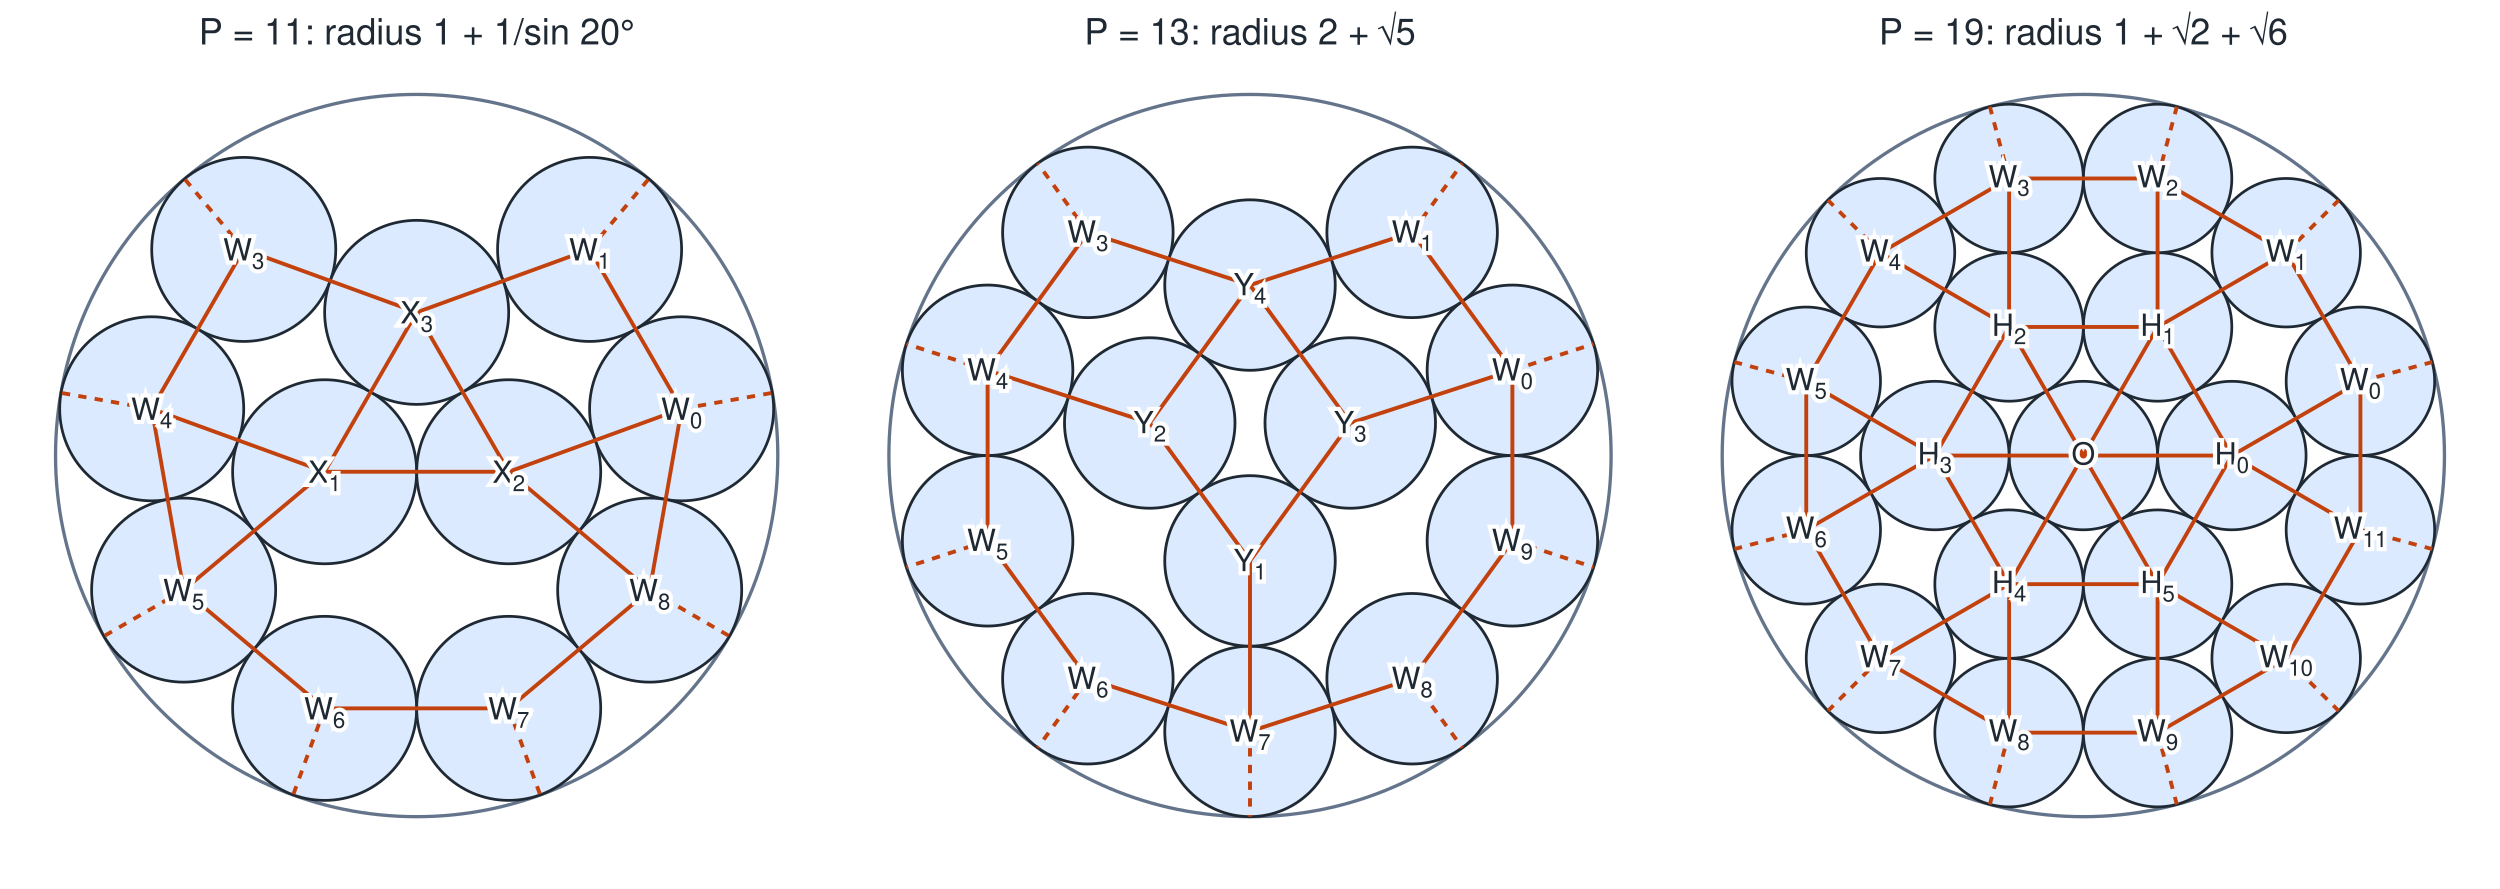
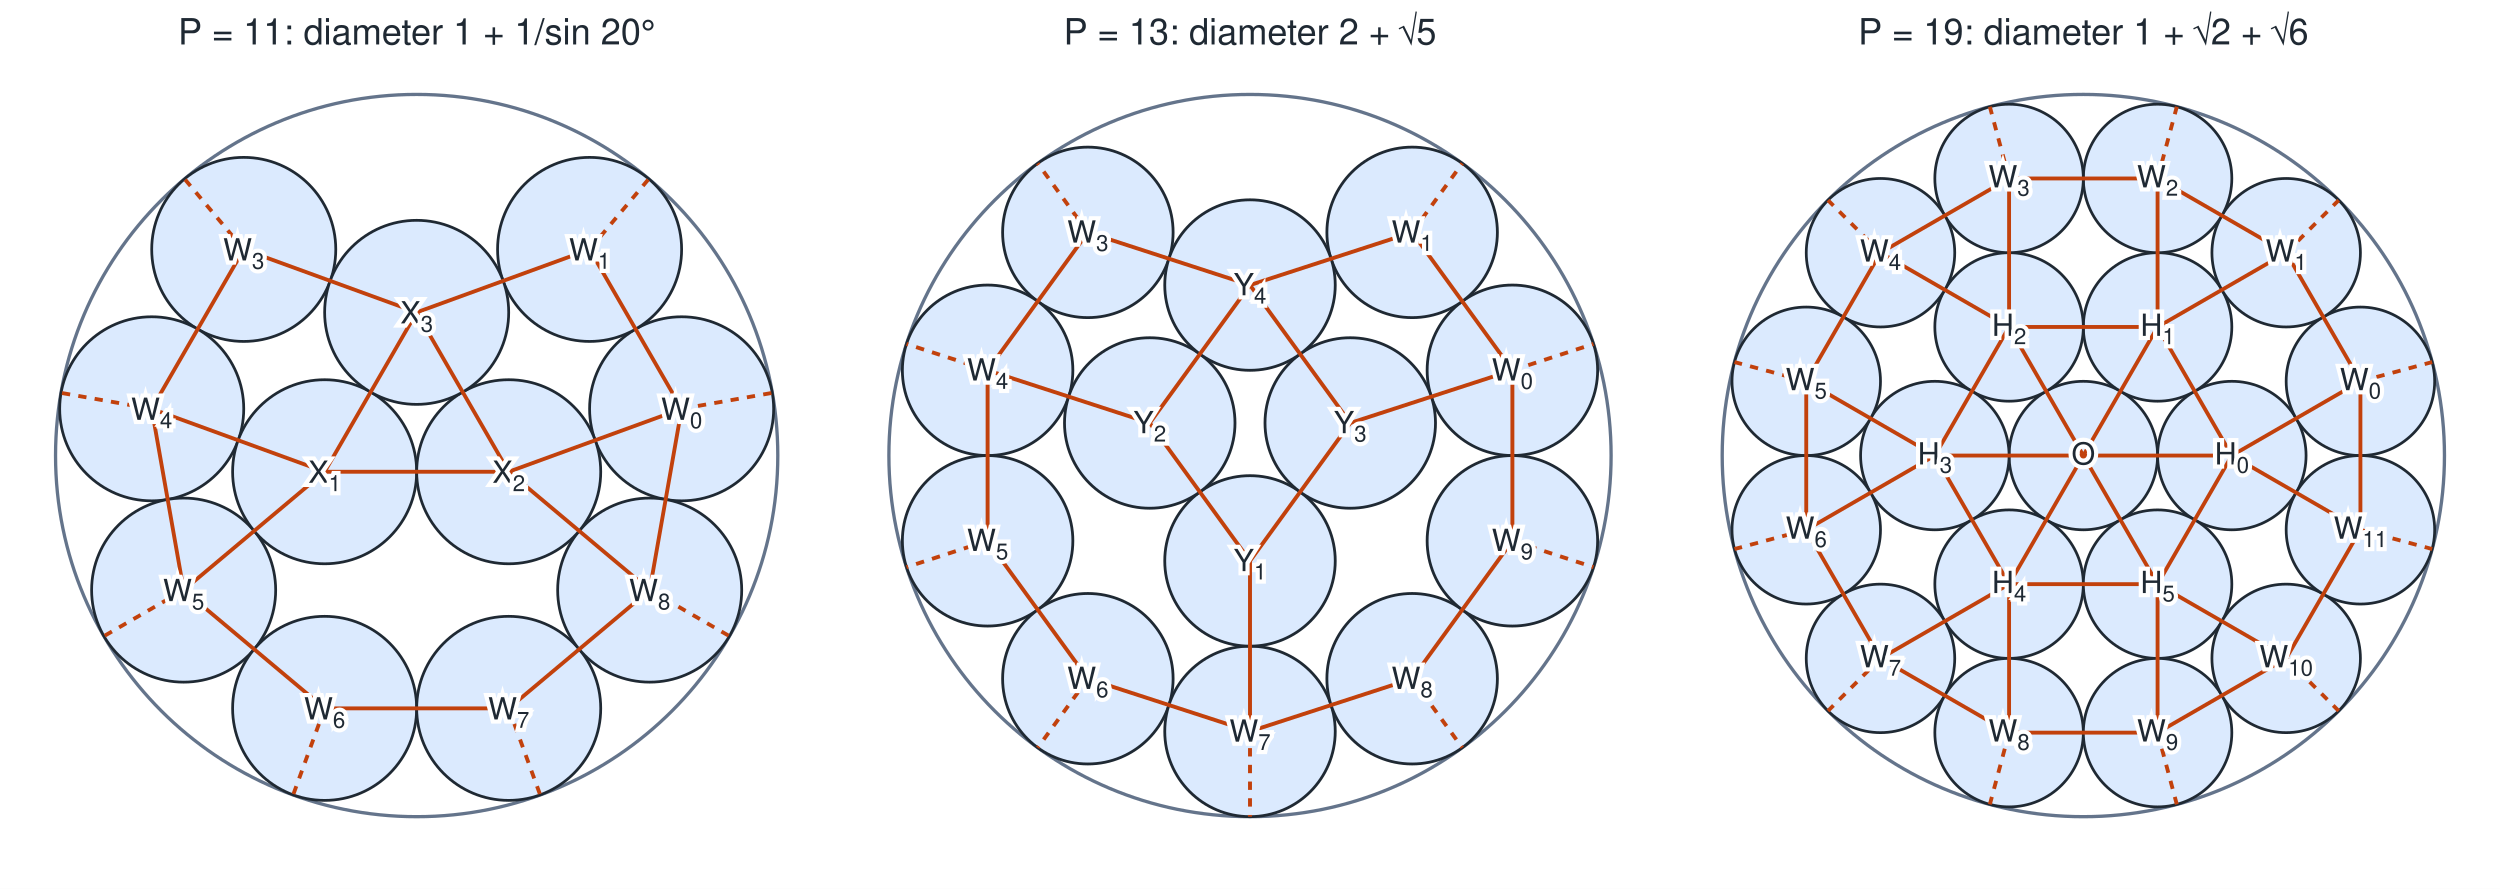
<svg xmlns="http://www.w3.org/2000/svg" width="900" height="320" viewBox="0 0 900 320" font-family="Helvetica, Arial, sans-serif">
  <rect width="900" height="320" fill="#ffffff" />
  <g transform="translate(150.0,164.0) scale(33.1311,-33.1311)">
    <circle cx="0" cy="0" r="3.924" fill="none" stroke="#64748b" stroke-width="0.036" />
    <circle cx="2.879" cy="0.508" r="1" fill="#dbeafe" stroke="#1f2933" stroke-width="0.03" />
    <circle cx="1.879" cy="2.24" r="1" fill="#dbeafe" stroke="#1f2933" stroke-width="0.03" />
    <circle cx="-1.879" cy="2.24" r="1" fill="#dbeafe" stroke="#1f2933" stroke-width="0.03" />
    <circle cx="-2.879" cy="0.508" r="1" fill="#dbeafe" stroke="#1f2933" stroke-width="0.03" />
    <circle cx="-2.532" cy="-1.462" r="1" fill="#dbeafe" stroke="#1f2933" stroke-width="0.03" />
    <circle cx="-1" cy="-2.747" r="1" fill="#dbeafe" stroke="#1f2933" stroke-width="0.03" />
    <circle cx="1" cy="-2.747" r="1" fill="#dbeafe" stroke="#1f2933" stroke-width="0.03" />
    <circle cx="2.532" cy="-1.462" r="1" fill="#dbeafe" stroke="#1f2933" stroke-width="0.03" />
    <circle cx="-1" cy="-0.176" r="1" fill="#dbeafe" stroke="#1f2933" stroke-width="0.03" />
    <circle cx="1" cy="-0.176" r="1" fill="#dbeafe" stroke="#1f2933" stroke-width="0.03" />
    <circle cx="0" cy="1.556" r="1" fill="#dbeafe" stroke="#1f2933" stroke-width="0.03" />
    <line x1="2.879" y1="0.508" x2="1.879" y2="2.24" stroke="#c2410c" stroke-width="0.042" />
    <line x1="-1.879" y1="2.24" x2="-2.879" y2="0.508" stroke="#c2410c" stroke-width="0.042" />
    <line x1="-2.879" y1="0.508" x2="-2.532" y2="-1.462" stroke="#c2410c" stroke-width="0.042" />
    <line x1="-2.532" y1="-1.462" x2="-1" y2="-2.747" stroke="#c2410c" stroke-width="0.042" />
    <line x1="-1" y1="-2.747" x2="1" y2="-2.747" stroke="#c2410c" stroke-width="0.042" />
    <line x1="1" y1="-2.747" x2="2.532" y2="-1.462" stroke="#c2410c" stroke-width="0.042" />
    <line x1="2.532" y1="-1.462" x2="2.879" y2="0.508" stroke="#c2410c" stroke-width="0.042" />
    <line x1="-1" y1="-0.176" x2="1" y2="-0.176" stroke="#c2410c" stroke-width="0.042" />
    <line x1="-1" y1="-0.176" x2="0" y2="1.556" stroke="#c2410c" stroke-width="0.042" />
    <line x1="1" y1="-0.176" x2="0" y2="1.556" stroke="#c2410c" stroke-width="0.042" />
    <line x1="-1" y1="-0.176" x2="-2.879" y2="0.508" stroke="#c2410c" stroke-width="0.042" />
    <line x1="-1" y1="-0.176" x2="-2.532" y2="-1.462" stroke="#c2410c" stroke-width="0.042" />
    <line x1="1" y1="-0.176" x2="2.879" y2="0.508" stroke="#c2410c" stroke-width="0.042" />
    <line x1="1" y1="-0.176" x2="2.532" y2="-1.462" stroke="#c2410c" stroke-width="0.042" />
    <line x1="0" y1="1.556" x2="1.879" y2="2.24" stroke="#c2410c" stroke-width="0.042" />
    <line x1="0" y1="1.556" x2="-1.879" y2="2.24" stroke="#c2410c" stroke-width="0.042" />
    <line x1="2.879" y1="0.508" x2="3.864" y2="0.681" stroke="#c2410c" stroke-width="0.042" stroke-dasharray="0.09" />
    <line x1="1.879" y1="2.24" x2="2.522" y2="3.006" stroke="#c2410c" stroke-width="0.042" stroke-dasharray="0.09" />
    <line x1="-1.879" y1="2.24" x2="-2.522" y2="3.006" stroke="#c2410c" stroke-width="0.042" stroke-dasharray="0.09" />
    <line x1="-2.879" y1="0.508" x2="-3.864" y2="0.681" stroke="#c2410c" stroke-width="0.042" stroke-dasharray="0.09" />
    <line x1="-2.532" y1="-1.462" x2="-3.398" y2="-1.962" stroke="#c2410c" stroke-width="0.042" stroke-dasharray="0.09" />
    <line x1="-1" y1="-2.747" x2="-1.342" y2="-3.687" stroke="#c2410c" stroke-width="0.042" stroke-dasharray="0.09" />
    <line x1="1" y1="-2.747" x2="1.342" y2="-3.687" stroke="#c2410c" stroke-width="0.042" stroke-dasharray="0.09" />
    <line x1="2.532" y1="-1.462" x2="3.398" y2="-1.962" stroke="#c2410c" stroke-width="0.042" stroke-dasharray="0.09" />
    <text transform="translate(2.87939,0.38771) scale(0.03018,-0.03018)" text-anchor="middle" font-size="11" fill="#1f2933" stroke="#ffffff" stroke-width="3" paint-order="stroke">W<tspan font-size="8" dy="3">0</tspan>
    </text>
    <text transform="translate(1.87939,2.11976) scale(0.03018,-0.03018)" text-anchor="middle" font-size="11" fill="#1f2933" stroke="#ffffff" stroke-width="3" paint-order="stroke">W<tspan font-size="8" dy="3">1</tspan>
    </text>
    <text transform="translate(-1.87939,2.11976) scale(0.03018,-0.03018)" text-anchor="middle" font-size="11" fill="#1f2933" stroke="#ffffff" stroke-width="3" paint-order="stroke">W<tspan font-size="8" dy="3">3</tspan>
    </text>
    <text transform="translate(-2.87939,0.38771) scale(0.03018,-0.03018)" text-anchor="middle" font-size="11" fill="#1f2933" stroke="#ffffff" stroke-width="3" paint-order="stroke">W<tspan font-size="8" dy="3">4</tspan>
    </text>
    <text transform="translate(-2.53209,-1.5819) scale(0.03018,-0.03018)" text-anchor="middle" font-size="11" fill="#1f2933" stroke="#ffffff" stroke-width="3" paint-order="stroke">W<tspan font-size="8" dy="3">5</tspan>
    </text>
    <text transform="translate(-1,-2.86748) scale(0.03018,-0.03018)" text-anchor="middle" font-size="11" fill="#1f2933" stroke="#ffffff" stroke-width="3" paint-order="stroke">W<tspan font-size="8" dy="3">6</tspan>
    </text>
    <text transform="translate(1,-2.86748) scale(0.03018,-0.03018)" text-anchor="middle" font-size="11" fill="#1f2933" stroke="#ffffff" stroke-width="3" paint-order="stroke">W<tspan font-size="8" dy="3">7</tspan>
    </text>
    <text transform="translate(2.53209,-1.5819) scale(0.03018,-0.03018)" text-anchor="middle" font-size="11" fill="#1f2933" stroke="#ffffff" stroke-width="3" paint-order="stroke">W<tspan font-size="8" dy="3">8</tspan>
    </text>
    <text transform="translate(-1,-0.29633) scale(0.03018,-0.03018)" text-anchor="middle" font-size="11" fill="#1f2933" stroke="#ffffff" stroke-width="3" paint-order="stroke">X<tspan font-size="8" dy="3">1</tspan>
    </text>
    <text transform="translate(1,-0.29633) scale(0.03018,-0.03018)" text-anchor="middle" font-size="11" fill="#1f2933" stroke="#ffffff" stroke-width="3" paint-order="stroke">X<tspan font-size="8" dy="3">2</tspan>
    </text>
    <text transform="translate(0,1.43572) scale(0.03018,-0.03018)" text-anchor="middle" font-size="11" fill="#1f2933" stroke="#ffffff" stroke-width="3" paint-order="stroke">X<tspan font-size="8" dy="3">3</tspan>
    </text>
  </g>
-   <text x="150.0" y="16" text-anchor="middle" font-size="13" fill="#1f2933">P = 11: radius 1 + 1/sin 20°</text>
+   <text x="150.0" y="16" text-anchor="middle" font-size="13" fill="#1f2933">P = 11: diameter 1 + 1/sin 20°</text>
  <g transform="translate(450.0,164.0) scale(30.6888,-30.6888)">
    <circle cx="0" cy="0" r="4.236" fill="none" stroke="#64748b" stroke-width="0.039" />
    <circle cx="3.078" cy="1" r="1" fill="#dbeafe" stroke="#1f2933" stroke-width="0.033" />
    <circle cx="1.902" cy="2.618" r="1" fill="#dbeafe" stroke="#1f2933" stroke-width="0.033" />
    <circle cx="-1.902" cy="2.618" r="1" fill="#dbeafe" stroke="#1f2933" stroke-width="0.033" />
    <circle cx="-3.078" cy="1" r="1" fill="#dbeafe" stroke="#1f2933" stroke-width="0.033" />
    <circle cx="-3.078" cy="-1" r="1" fill="#dbeafe" stroke="#1f2933" stroke-width="0.033" />
    <circle cx="-1.902" cy="-2.618" r="1" fill="#dbeafe" stroke="#1f2933" stroke-width="0.033" />
    <circle cx="0" cy="-3.236" r="1" fill="#dbeafe" stroke="#1f2933" stroke-width="0.033" />
    <circle cx="1.902" cy="-2.618" r="1" fill="#dbeafe" stroke="#1f2933" stroke-width="0.033" />
    <circle cx="3.078" cy="-1" r="1" fill="#dbeafe" stroke="#1f2933" stroke-width="0.033" />
    <circle cx="-0" cy="-1.236" r="1" fill="#dbeafe" stroke="#1f2933" stroke-width="0.033" />
    <circle cx="-1.176" cy="0.382" r="1" fill="#dbeafe" stroke="#1f2933" stroke-width="0.033" />
    <circle cx="1.176" cy="0.382" r="1" fill="#dbeafe" stroke="#1f2933" stroke-width="0.033" />
    <circle cx="-0" cy="2" r="1" fill="#dbeafe" stroke="#1f2933" stroke-width="0.033" />
    <line x1="3.078" y1="1" x2="1.902" y2="2.618" stroke="#c2410c" stroke-width="0.046" />
    <line x1="-1.902" y1="2.618" x2="-3.078" y2="1" stroke="#c2410c" stroke-width="0.046" />
    <line x1="-3.078" y1="1" x2="-3.078" y2="-1" stroke="#c2410c" stroke-width="0.046" />
    <line x1="-3.078" y1="-1" x2="-1.902" y2="-2.618" stroke="#c2410c" stroke-width="0.046" />
    <line x1="-1.902" y1="-2.618" x2="0" y2="-3.236" stroke="#c2410c" stroke-width="0.046" />
    <line x1="0" y1="-3.236" x2="1.902" y2="-2.618" stroke="#c2410c" stroke-width="0.046" />
    <line x1="1.902" y1="-2.618" x2="3.078" y2="-1" stroke="#c2410c" stroke-width="0.046" />
    <line x1="3.078" y1="-1" x2="3.078" y2="1" stroke="#c2410c" stroke-width="0.046" />
    <line x1="-0" y1="-1.236" x2="0" y2="-3.236" stroke="#c2410c" stroke-width="0.046" />
    <line x1="1.176" y1="0.382" x2="3.078" y2="1" stroke="#c2410c" stroke-width="0.046" />
    <line x1="-1.176" y1="0.382" x2="-3.078" y2="1" stroke="#c2410c" stroke-width="0.046" />
    <line x1="-0" y1="2" x2="1.902" y2="2.618" stroke="#c2410c" stroke-width="0.046" />
    <line x1="-0" y1="2" x2="-1.902" y2="2.618" stroke="#c2410c" stroke-width="0.046" />
    <line x1="-0" y1="-1.236" x2="1.176" y2="0.382" stroke="#c2410c" stroke-width="0.046" />
    <line x1="-0" y1="-1.236" x2="-1.176" y2="0.382" stroke="#c2410c" stroke-width="0.046" />
    <line x1="1.176" y1="0.382" x2="-0" y2="2" stroke="#c2410c" stroke-width="0.046" />
    <line x1="-1.176" y1="0.382" x2="-0" y2="2" stroke="#c2410c" stroke-width="0.046" />
    <line x1="3.078" y1="1" x2="4.029" y2="1.309" stroke="#c2410c" stroke-width="0.046" stroke-dasharray="0.098" />
    <line x1="1.902" y1="2.618" x2="2.49" y2="3.427" stroke="#c2410c" stroke-width="0.046" stroke-dasharray="0.098" />
    <line x1="-1.902" y1="2.618" x2="-2.49" y2="3.427" stroke="#c2410c" stroke-width="0.046" stroke-dasharray="0.098" />
    <line x1="-3.078" y1="1" x2="-4.029" y2="1.309" stroke="#c2410c" stroke-width="0.046" stroke-dasharray="0.098" />
    <line x1="-3.078" y1="-1" x2="-4.029" y2="-1.309" stroke="#c2410c" stroke-width="0.046" stroke-dasharray="0.098" />
    <line x1="-1.902" y1="-2.618" x2="-2.49" y2="-3.427" stroke="#c2410c" stroke-width="0.046" stroke-dasharray="0.098" />
    <line x1="0" y1="-3.236" x2="0" y2="-4.236" stroke="#c2410c" stroke-width="0.046" stroke-dasharray="0.098" />
    <line x1="1.902" y1="-2.618" x2="2.49" y2="-3.427" stroke="#c2410c" stroke-width="0.046" stroke-dasharray="0.098" />
    <line x1="3.078" y1="-1" x2="4.029" y2="-1.309" stroke="#c2410c" stroke-width="0.046" stroke-dasharray="0.098" />
    <text transform="translate(3.07768,0.88) scale(0.03259,-0.03259)" text-anchor="middle" font-size="11" fill="#1f2933" stroke="#ffffff" stroke-width="3" paint-order="stroke">W<tspan font-size="8" dy="3">0</tspan>
    </text>
    <text transform="translate(1.90211,2.49803) scale(0.03259,-0.03259)" text-anchor="middle" font-size="11" fill="#1f2933" stroke="#ffffff" stroke-width="3" paint-order="stroke">W<tspan font-size="8" dy="3">1</tspan>
    </text>
    <text transform="translate(-1.90211,2.49803) scale(0.03259,-0.03259)" text-anchor="middle" font-size="11" fill="#1f2933" stroke="#ffffff" stroke-width="3" paint-order="stroke">W<tspan font-size="8" dy="3">3</tspan>
    </text>
    <text transform="translate(-3.07768,0.88) scale(0.03259,-0.03259)" text-anchor="middle" font-size="11" fill="#1f2933" stroke="#ffffff" stroke-width="3" paint-order="stroke">W<tspan font-size="8" dy="3">4</tspan>
    </text>
    <text transform="translate(-3.07768,-1.12) scale(0.03259,-0.03259)" text-anchor="middle" font-size="11" fill="#1f2933" stroke="#ffffff" stroke-width="3" paint-order="stroke">W<tspan font-size="8" dy="3">5</tspan>
    </text>
    <text transform="translate(-1.90211,-2.73803) scale(0.03259,-0.03259)" text-anchor="middle" font-size="11" fill="#1f2933" stroke="#ffffff" stroke-width="3" paint-order="stroke">W<tspan font-size="8" dy="3">6</tspan>
    </text>
    <text transform="translate(0,-3.35607) scale(0.03259,-0.03259)" text-anchor="middle" font-size="11" fill="#1f2933" stroke="#ffffff" stroke-width="3" paint-order="stroke">W<tspan font-size="8" dy="3">7</tspan>
    </text>
    <text transform="translate(1.90211,-2.73803) scale(0.03259,-0.03259)" text-anchor="middle" font-size="11" fill="#1f2933" stroke="#ffffff" stroke-width="3" paint-order="stroke">W<tspan font-size="8" dy="3">8</tspan>
    </text>
    <text transform="translate(3.07768,-1.12) scale(0.03259,-0.03259)" text-anchor="middle" font-size="11" fill="#1f2933" stroke="#ffffff" stroke-width="3" paint-order="stroke">W<tspan font-size="8" dy="3">9</tspan>
    </text>
    <text transform="translate(-0,-1.35607) scale(0.03259,-0.03259)" text-anchor="middle" font-size="11" fill="#1f2933" stroke="#ffffff" stroke-width="3" paint-order="stroke">Y<tspan font-size="8" dy="3">1</tspan>
    </text>
    <text transform="translate(-1.17557,0.26197) scale(0.03259,-0.03259)" text-anchor="middle" font-size="11" fill="#1f2933" stroke="#ffffff" stroke-width="3" paint-order="stroke">Y<tspan font-size="8" dy="3">2</tspan>
    </text>
    <text transform="translate(1.17557,0.26197) scale(0.03259,-0.03259)" text-anchor="middle" font-size="11" fill="#1f2933" stroke="#ffffff" stroke-width="3" paint-order="stroke">Y<tspan font-size="8" dy="3">3</tspan>
    </text>
    <text transform="translate(-0,1.88) scale(0.03259,-0.03259)" text-anchor="middle" font-size="11" fill="#1f2933" stroke="#ffffff" stroke-width="3" paint-order="stroke">Y<tspan font-size="8" dy="3">4</tspan>
    </text>
  </g>
-   <text x="450.0" y="16" text-anchor="middle" font-size="13" fill="#1f2933">P = 13: radius 2 + √5</text>
+   <text x="450.0" y="16" text-anchor="middle" font-size="13" fill="#1f2933">P = 13: diameter 2 + √5</text>
  <g transform="translate(750.0,164.0) scale(26.7286,-26.7286)">
    <circle cx="0" cy="0" r="4.864" fill="none" stroke="#64748b" stroke-width="0.045" />
    <circle cx="0" cy="0" r="1" fill="#dbeafe" stroke="#1f2933" stroke-width="0.037" />
    <circle cx="2" cy="0" r="1" fill="#dbeafe" stroke="#1f2933" stroke-width="0.037" />
    <circle cx="1" cy="1.732" r="1" fill="#dbeafe" stroke="#1f2933" stroke-width="0.037" />
    <circle cx="-1" cy="1.732" r="1" fill="#dbeafe" stroke="#1f2933" stroke-width="0.037" />
    <circle cx="-2" cy="0" r="1" fill="#dbeafe" stroke="#1f2933" stroke-width="0.037" />
    <circle cx="-1" cy="-1.732" r="1" fill="#dbeafe" stroke="#1f2933" stroke-width="0.037" />
    <circle cx="1" cy="-1.732" r="1" fill="#dbeafe" stroke="#1f2933" stroke-width="0.037" />
    <circle cx="3.732" cy="1" r="1" fill="#dbeafe" stroke="#1f2933" stroke-width="0.037" />
    <circle cx="2.732" cy="2.732" r="1" fill="#dbeafe" stroke="#1f2933" stroke-width="0.037" />
    <circle cx="1" cy="3.732" r="1" fill="#dbeafe" stroke="#1f2933" stroke-width="0.037" />
    <circle cx="-1" cy="3.732" r="1" fill="#dbeafe" stroke="#1f2933" stroke-width="0.037" />
    <circle cx="-2.732" cy="2.732" r="1" fill="#dbeafe" stroke="#1f2933" stroke-width="0.037" />
    <circle cx="-3.732" cy="1" r="1" fill="#dbeafe" stroke="#1f2933" stroke-width="0.037" />
    <circle cx="-3.732" cy="-1" r="1" fill="#dbeafe" stroke="#1f2933" stroke-width="0.037" />
    <circle cx="-2.732" cy="-2.732" r="1" fill="#dbeafe" stroke="#1f2933" stroke-width="0.037" />
    <circle cx="-1" cy="-3.732" r="1" fill="#dbeafe" stroke="#1f2933" stroke-width="0.037" />
    <circle cx="1" cy="-3.732" r="1" fill="#dbeafe" stroke="#1f2933" stroke-width="0.037" />
    <circle cx="2.732" cy="-2.732" r="1" fill="#dbeafe" stroke="#1f2933" stroke-width="0.037" />
    <circle cx="3.732" cy="-1" r="1" fill="#dbeafe" stroke="#1f2933" stroke-width="0.037" />
    <line x1="3.732" y1="1" x2="2.732" y2="2.732" stroke="#c2410c" stroke-width="0.052" />
    <line x1="2.732" y1="2.732" x2="1" y2="3.732" stroke="#c2410c" stroke-width="0.052" />
    <line x1="1" y1="3.732" x2="-1" y2="3.732" stroke="#c2410c" stroke-width="0.052" />
    <line x1="-1" y1="3.732" x2="-2.732" y2="2.732" stroke="#c2410c" stroke-width="0.052" />
    <line x1="-2.732" y1="2.732" x2="-3.732" y2="1" stroke="#c2410c" stroke-width="0.052" />
    <line x1="-3.732" y1="1" x2="-3.732" y2="-1" stroke="#c2410c" stroke-width="0.052" />
    <line x1="-3.732" y1="-1" x2="-2.732" y2="-2.732" stroke="#c2410c" stroke-width="0.052" />
    <line x1="-2.732" y1="-2.732" x2="-1" y2="-3.732" stroke="#c2410c" stroke-width="0.052" />
    <line x1="-1" y1="-3.732" x2="1" y2="-3.732" stroke="#c2410c" stroke-width="0.052" />
    <line x1="1" y1="-3.732" x2="2.732" y2="-2.732" stroke="#c2410c" stroke-width="0.052" />
    <line x1="2.732" y1="-2.732" x2="3.732" y2="-1" stroke="#c2410c" stroke-width="0.052" />
    <line x1="3.732" y1="-1" x2="3.732" y2="1" stroke="#c2410c" stroke-width="0.052" />
    <line x1="0" y1="0" x2="2" y2="0" stroke="#c2410c" stroke-width="0.052" />
    <line x1="0" y1="0" x2="1" y2="1.732" stroke="#c2410c" stroke-width="0.052" />
    <line x1="0" y1="0" x2="-1" y2="1.732" stroke="#c2410c" stroke-width="0.052" />
    <line x1="0" y1="0" x2="-2" y2="0" stroke="#c2410c" stroke-width="0.052" />
    <line x1="0" y1="0" x2="-1" y2="-1.732" stroke="#c2410c" stroke-width="0.052" />
    <line x1="0" y1="0" x2="1" y2="-1.732" stroke="#c2410c" stroke-width="0.052" />
    <line x1="2" y1="0" x2="1" y2="1.732" stroke="#c2410c" stroke-width="0.052" />
    <line x1="1" y1="1.732" x2="-1" y2="1.732" stroke="#c2410c" stroke-width="0.052" />
    <line x1="-1" y1="1.732" x2="-2" y2="0" stroke="#c2410c" stroke-width="0.052" />
    <line x1="-2" y1="0" x2="-1" y2="-1.732" stroke="#c2410c" stroke-width="0.052" />
    <line x1="-1" y1="-1.732" x2="1" y2="-1.732" stroke="#c2410c" stroke-width="0.052" />
    <line x1="1" y1="-1.732" x2="2" y2="0" stroke="#c2410c" stroke-width="0.052" />
    <line x1="2" y1="0" x2="3.732" y2="1" stroke="#c2410c" stroke-width="0.052" />
    <line x1="1" y1="1.732" x2="1" y2="3.732" stroke="#c2410c" stroke-width="0.052" />
    <line x1="-1" y1="1.732" x2="-2.732" y2="2.732" stroke="#c2410c" stroke-width="0.052" />
    <line x1="-2" y1="0" x2="-3.732" y2="-1" stroke="#c2410c" stroke-width="0.052" />
    <line x1="-1" y1="-1.732" x2="-1" y2="-3.732" stroke="#c2410c" stroke-width="0.052" />
    <line x1="1" y1="-1.732" x2="2.732" y2="-2.732" stroke="#c2410c" stroke-width="0.052" />
    <line x1="2" y1="0" x2="3.732" y2="-1" stroke="#c2410c" stroke-width="0.052" />
    <line x1="1" y1="1.732" x2="2.732" y2="2.732" stroke="#c2410c" stroke-width="0.052" />
    <line x1="-1" y1="1.732" x2="-1" y2="3.732" stroke="#c2410c" stroke-width="0.052" />
    <line x1="-2" y1="0" x2="-3.732" y2="1" stroke="#c2410c" stroke-width="0.052" />
    <line x1="-1" y1="-1.732" x2="-2.732" y2="-2.732" stroke="#c2410c" stroke-width="0.052" />
    <line x1="1" y1="-1.732" x2="1" y2="-3.732" stroke="#c2410c" stroke-width="0.052" />
    <line x1="3.732" y1="1" x2="4.698" y2="1.259" stroke="#c2410c" stroke-width="0.052" stroke-dasharray="0.112" />
    <line x1="2.732" y1="2.732" x2="3.439" y2="3.439" stroke="#c2410c" stroke-width="0.052" stroke-dasharray="0.112" />
    <line x1="1" y1="3.732" x2="1.259" y2="4.698" stroke="#c2410c" stroke-width="0.052" stroke-dasharray="0.112" />
    <line x1="-1" y1="3.732" x2="-1.259" y2="4.698" stroke="#c2410c" stroke-width="0.052" stroke-dasharray="0.112" />
    <line x1="-2.732" y1="2.732" x2="-3.439" y2="3.439" stroke="#c2410c" stroke-width="0.052" stroke-dasharray="0.112" />
    <line x1="-3.732" y1="1" x2="-4.698" y2="1.259" stroke="#c2410c" stroke-width="0.052" stroke-dasharray="0.112" />
    <line x1="-3.732" y1="-1" x2="-4.698" y2="-1.259" stroke="#c2410c" stroke-width="0.052" stroke-dasharray="0.112" />
    <line x1="-2.732" y1="-2.732" x2="-3.439" y2="-3.439" stroke="#c2410c" stroke-width="0.052" stroke-dasharray="0.112" />
    <line x1="-1" y1="-3.732" x2="-1.259" y2="-4.698" stroke="#c2410c" stroke-width="0.052" stroke-dasharray="0.112" />
    <line x1="1" y1="-3.732" x2="1.259" y2="-4.698" stroke="#c2410c" stroke-width="0.052" stroke-dasharray="0.112" />
    <line x1="2.732" y1="-2.732" x2="3.439" y2="-3.439" stroke="#c2410c" stroke-width="0.052" stroke-dasharray="0.112" />
    <line x1="3.732" y1="-1" x2="4.698" y2="-1.259" stroke="#c2410c" stroke-width="0.052" stroke-dasharray="0.112" />
    <text transform="translate(0,-0.12) scale(0.03741,-0.03741)" text-anchor="middle" font-size="11" fill="#1f2933" stroke="#ffffff" stroke-width="3" paint-order="stroke">O</text>
    <text transform="translate(2,-0.12) scale(0.03741,-0.03741)" text-anchor="middle" font-size="11" fill="#1f2933" stroke="#ffffff" stroke-width="3" paint-order="stroke">H<tspan font-size="8" dy="3">0</tspan>
    </text>
    <text transform="translate(1,1.61205) scale(0.03741,-0.03741)" text-anchor="middle" font-size="11" fill="#1f2933" stroke="#ffffff" stroke-width="3" paint-order="stroke">H<tspan font-size="8" dy="3">1</tspan>
    </text>
    <text transform="translate(-1,1.61205) scale(0.03741,-0.03741)" text-anchor="middle" font-size="11" fill="#1f2933" stroke="#ffffff" stroke-width="3" paint-order="stroke">H<tspan font-size="8" dy="3">2</tspan>
    </text>
    <text transform="translate(-2,-0.12) scale(0.03741,-0.03741)" text-anchor="middle" font-size="11" fill="#1f2933" stroke="#ffffff" stroke-width="3" paint-order="stroke">H<tspan font-size="8" dy="3">3</tspan>
    </text>
    <text transform="translate(-1,-1.85205) scale(0.03741,-0.03741)" text-anchor="middle" font-size="11" fill="#1f2933" stroke="#ffffff" stroke-width="3" paint-order="stroke">H<tspan font-size="8" dy="3">4</tspan>
    </text>
    <text transform="translate(1,-1.85205) scale(0.03741,-0.03741)" text-anchor="middle" font-size="11" fill="#1f2933" stroke="#ffffff" stroke-width="3" paint-order="stroke">H<tspan font-size="8" dy="3">5</tspan>
    </text>
    <text transform="translate(3.73205,0.88) scale(0.03741,-0.03741)" text-anchor="middle" font-size="11" fill="#1f2933" stroke="#ffffff" stroke-width="3" paint-order="stroke">W<tspan font-size="8" dy="3">0</tspan>
    </text>
    <text transform="translate(2.73205,2.61205) scale(0.03741,-0.03741)" text-anchor="middle" font-size="11" fill="#1f2933" stroke="#ffffff" stroke-width="3" paint-order="stroke">W<tspan font-size="8" dy="3">1</tspan>
    </text>
    <text transform="translate(1,3.61205) scale(0.03741,-0.03741)" text-anchor="middle" font-size="11" fill="#1f2933" stroke="#ffffff" stroke-width="3" paint-order="stroke">W<tspan font-size="8" dy="3">2</tspan>
    </text>
    <text transform="translate(-1,3.61205) scale(0.03741,-0.03741)" text-anchor="middle" font-size="11" fill="#1f2933" stroke="#ffffff" stroke-width="3" paint-order="stroke">W<tspan font-size="8" dy="3">3</tspan>
    </text>
    <text transform="translate(-2.73205,2.61205) scale(0.03741,-0.03741)" text-anchor="middle" font-size="11" fill="#1f2933" stroke="#ffffff" stroke-width="3" paint-order="stroke">W<tspan font-size="8" dy="3">4</tspan>
    </text>
    <text transform="translate(-3.73205,0.88) scale(0.03741,-0.03741)" text-anchor="middle" font-size="11" fill="#1f2933" stroke="#ffffff" stroke-width="3" paint-order="stroke">W<tspan font-size="8" dy="3">5</tspan>
    </text>
    <text transform="translate(-3.73205,-1.12) scale(0.03741,-0.03741)" text-anchor="middle" font-size="11" fill="#1f2933" stroke="#ffffff" stroke-width="3" paint-order="stroke">W<tspan font-size="8" dy="3">6</tspan>
    </text>
    <text transform="translate(-2.73205,-2.85205) scale(0.03741,-0.03741)" text-anchor="middle" font-size="11" fill="#1f2933" stroke="#ffffff" stroke-width="3" paint-order="stroke">W<tspan font-size="8" dy="3">7</tspan>
    </text>
    <text transform="translate(-1,-3.85205) scale(0.03741,-0.03741)" text-anchor="middle" font-size="11" fill="#1f2933" stroke="#ffffff" stroke-width="3" paint-order="stroke">W<tspan font-size="8" dy="3">8</tspan>
    </text>
    <text transform="translate(1,-3.85205) scale(0.03741,-0.03741)" text-anchor="middle" font-size="11" fill="#1f2933" stroke="#ffffff" stroke-width="3" paint-order="stroke">W<tspan font-size="8" dy="3">9</tspan>
    </text>
    <text transform="translate(2.73205,-2.85205) scale(0.03741,-0.03741)" text-anchor="middle" font-size="11" fill="#1f2933" stroke="#ffffff" stroke-width="3" paint-order="stroke">W<tspan font-size="8" dy="3">10</tspan>
    </text>
    <text transform="translate(3.73205,-1.12) scale(0.03741,-0.03741)" text-anchor="middle" font-size="11" fill="#1f2933" stroke="#ffffff" stroke-width="3" paint-order="stroke">W<tspan font-size="8" dy="3">11</tspan>
    </text>
  </g>
-   <text x="750.0" y="16" text-anchor="middle" font-size="13" fill="#1f2933">P = 19: radius 1 + √2 + √6</text>
+   <text x="750.0" y="16" text-anchor="middle" font-size="13" fill="#1f2933">P = 19: diameter 1 + √2 + √6</text>
</svg>
